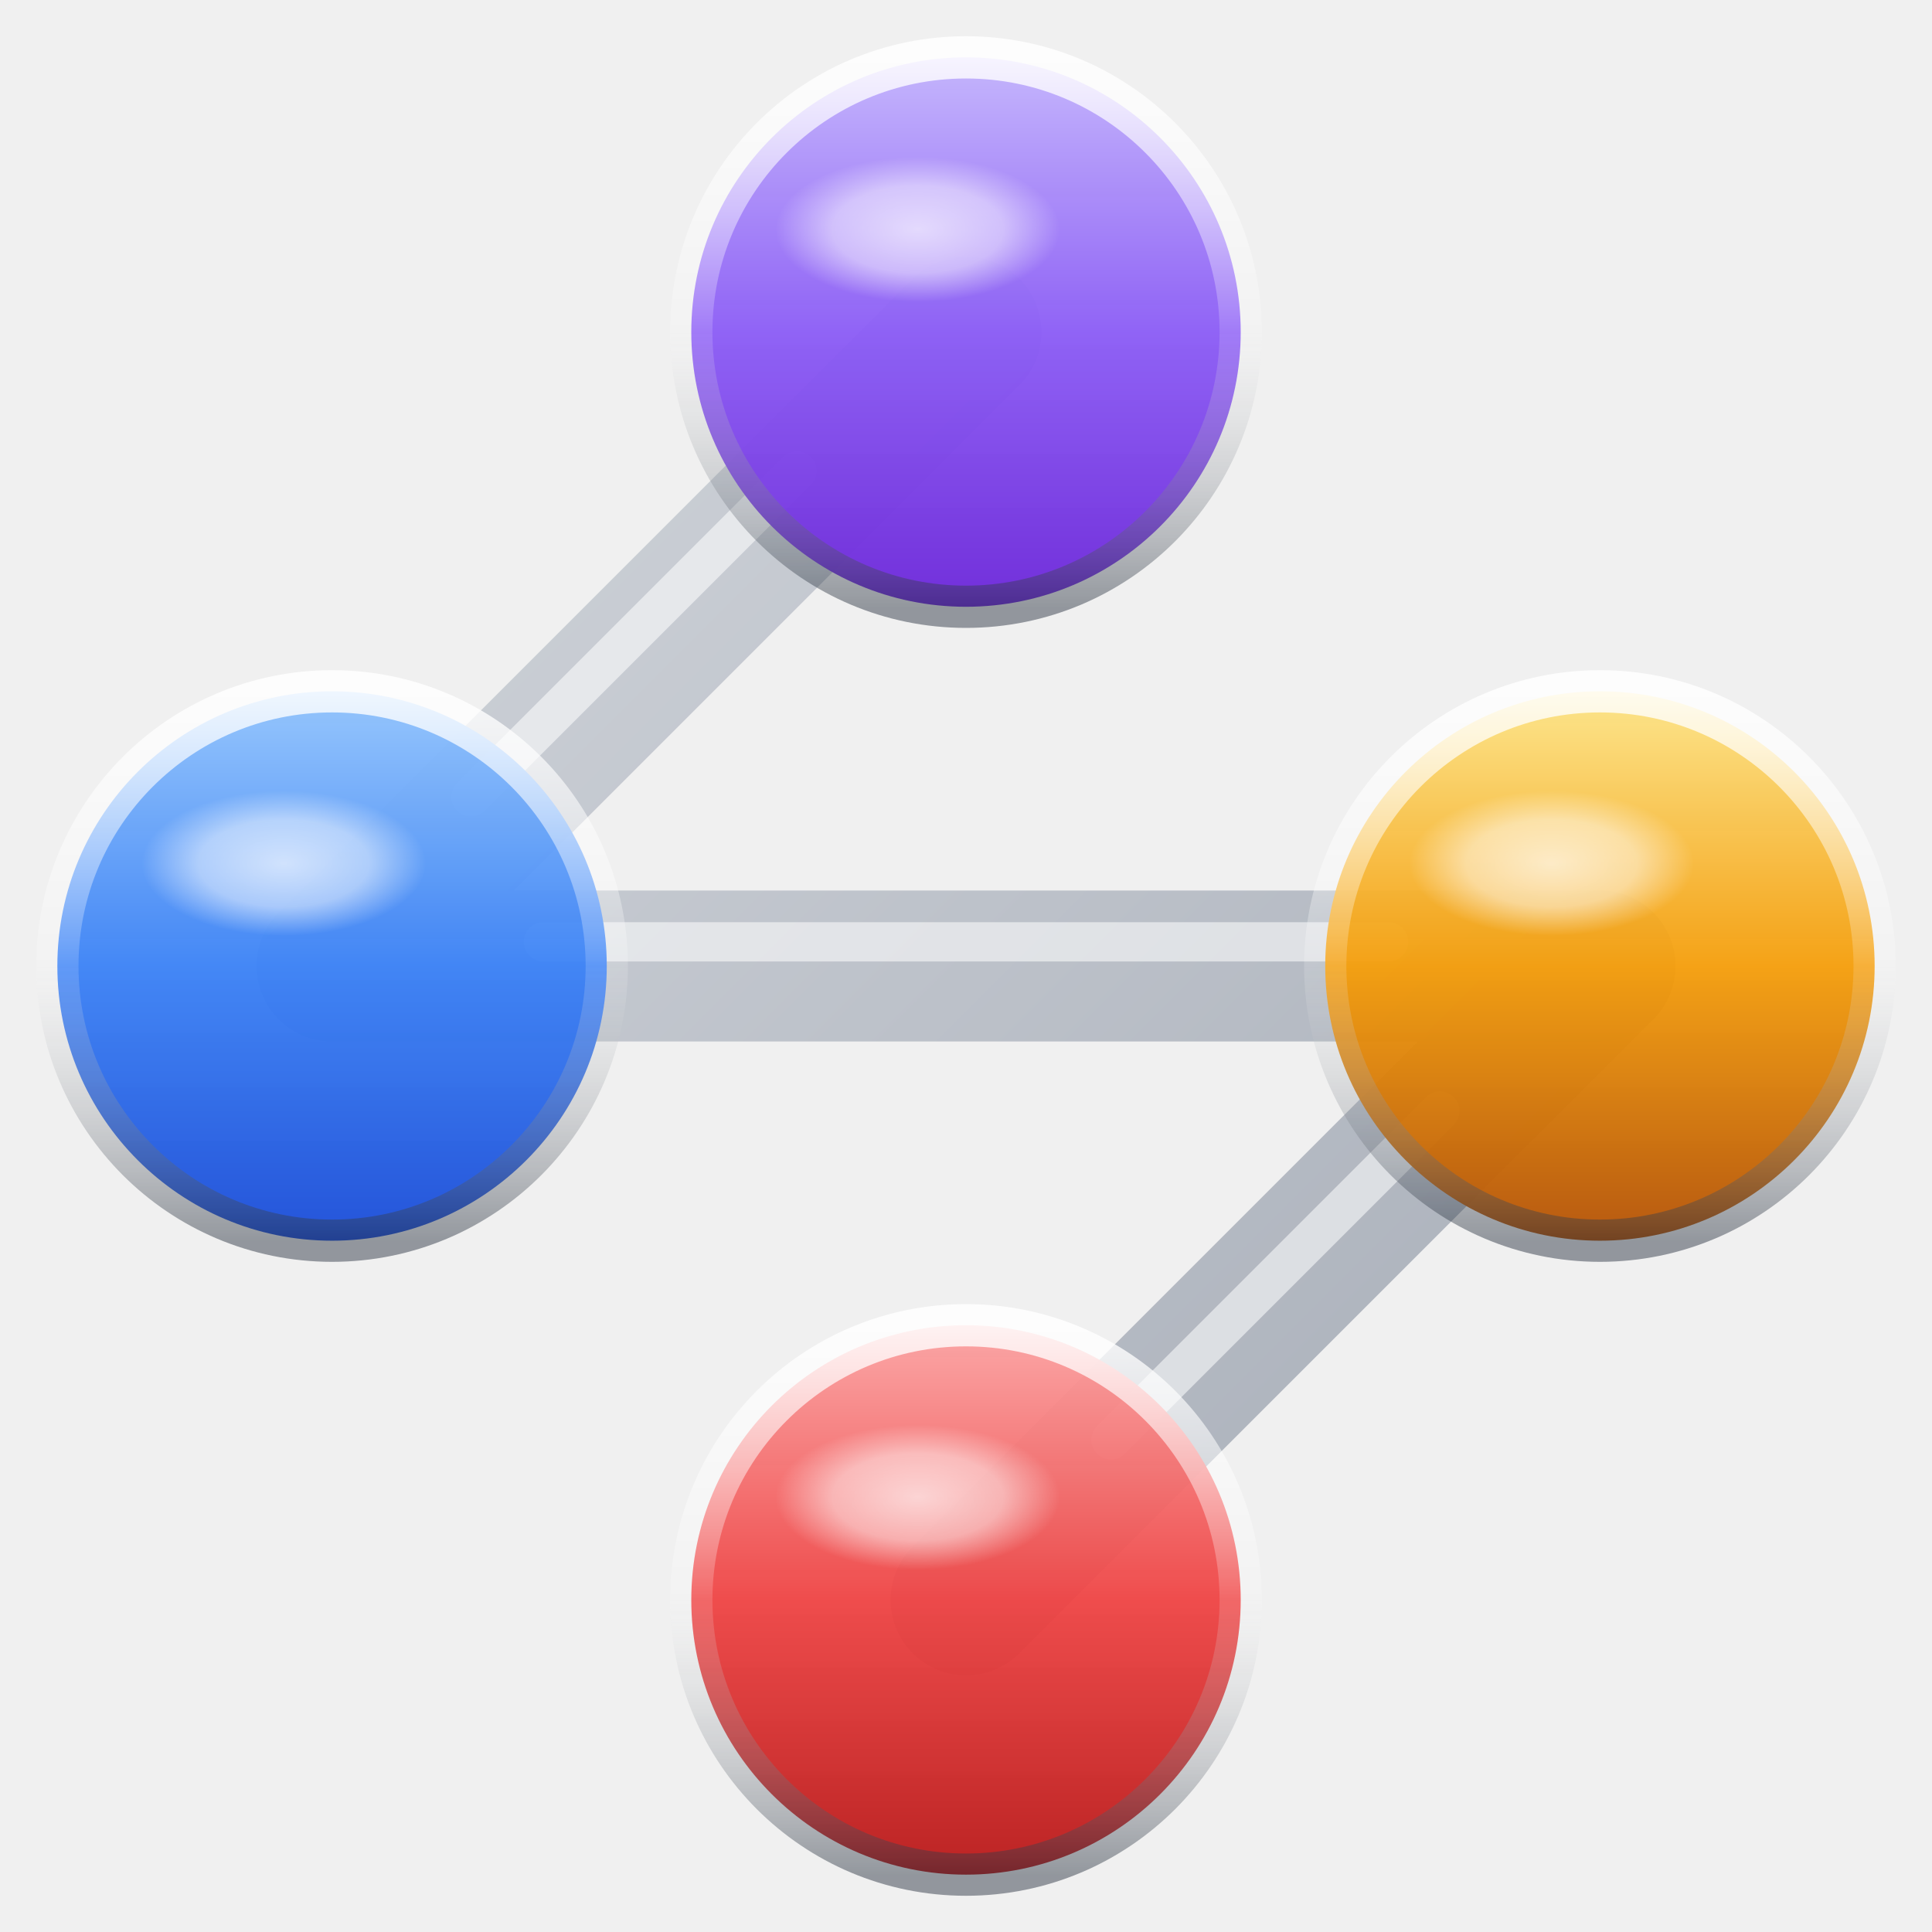
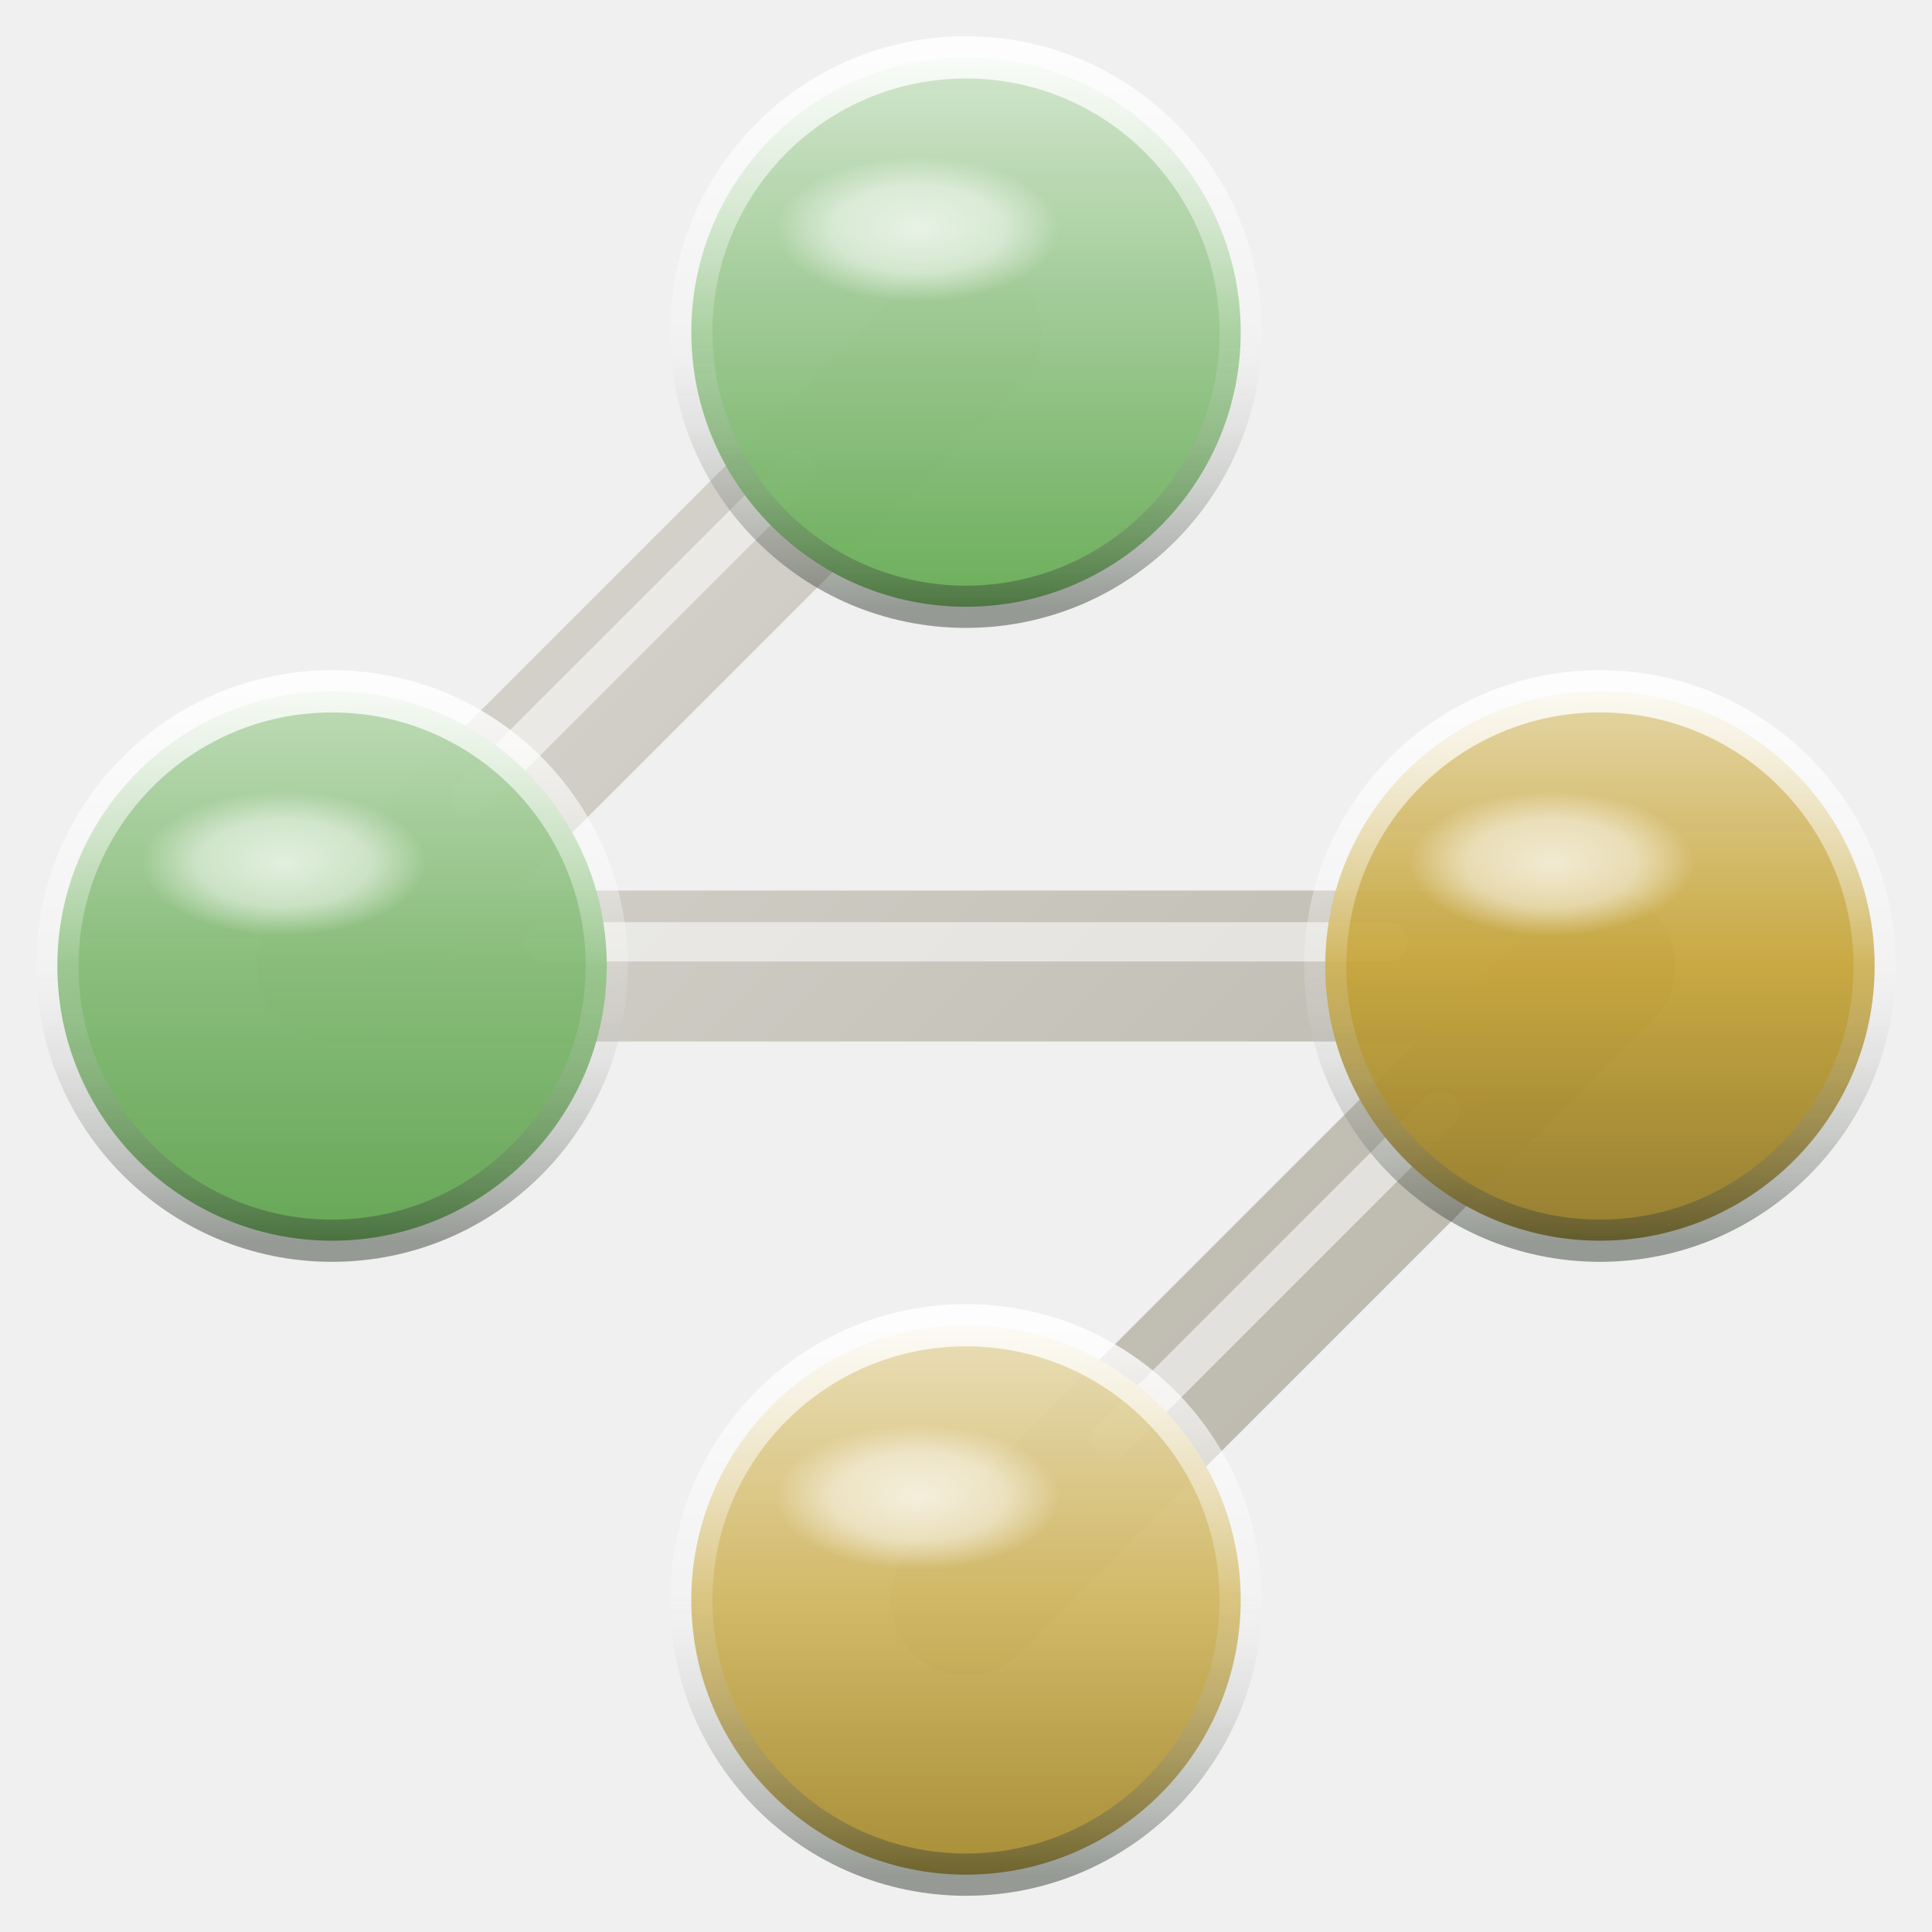
<svg xmlns="http://www.w3.org/2000/svg" viewBox="0 0 64 64">
  <defs>
    <linearGradient id="nPurple" x1="0" y1="0" x2="0" y2="1">
-       <stop offset="0" stop-color="#C4B5FD" stop-opacity="0.96" />
-       <stop offset="0.5" stop-color="#8B5CF6" stop-opacity="0.95" />
-       <stop offset="1" stop-color="#6D28D9" stop-opacity="0.97" />
+       <stop offset="0" stop-color="#D1E6CC" stop-opacity="0.96" />
+       <stop offset="0.5" stop-color="#97C68C" stop-opacity="0.95" />
+       <stop offset="1" stop-color="#67AC55" stop-opacity="0.97" />
    </linearGradient>
    <linearGradient id="nBlue" x1="0" y1="0" x2="0" y2="1">
-       <stop offset="0" stop-color="#93C5FD" stop-opacity="0.96" />
-       <stop offset="0.5" stop-color="#3B82F6" stop-opacity="0.95" />
-       <stop offset="1" stop-color="#1D4ED8" stop-opacity="0.97" />
+       <stop offset="0" stop-color="#BDDBB5" stop-opacity="0.96" />
+       <stop offset="0.5" stop-color="#84BB76" stop-opacity="0.95" />
+       <stop offset="1" stop-color="#62A451" stop-opacity="0.97" />
    </linearGradient>
    <linearGradient id="nYellow" x1="0" y1="0" x2="0" y2="1">
-       <stop offset="0" stop-color="#FDE68A" stop-opacity="0.96" />
-       <stop offset="0.5" stop-color="#F59E0B" stop-opacity="0.95" />
-       <stop offset="1" stop-color="#B45309" stop-opacity="0.97" />
+       <stop offset="0" stop-color="#E4D5A3" stop-opacity="0.96" />
+       <stop offset="0.5" stop-color="#C6A53A" stop-opacity="0.95" />
+       <stop offset="1" stop-color="#927A2B" stop-opacity="0.97" />
    </linearGradient>
    <linearGradient id="nRed" x1="0" y1="0" x2="0" y2="1">
-       <stop offset="0" stop-color="#FCA5A5" stop-opacity="0.96" />
-       <stop offset="0.5" stop-color="#EF4444" stop-opacity="0.95" />
-       <stop offset="1" stop-color="#B91C1C" stop-opacity="0.97" />
+       <stop offset="0" stop-color="#EADEB7" stop-opacity="0.96" />
+       <stop offset="0.5" stop-color="#D1B762" stop-opacity="0.95" />
+       <stop offset="1" stop-color="#A58A30" stop-opacity="0.97" />
    </linearGradient>
    <linearGradient id="rim" x1="0" y1="0" x2="0" y2="1">
      <stop offset="0" stop-color="#FFFFFF" stop-opacity="0.85" />
      <stop offset="0.5" stop-color="#FFFFFF" stop-opacity="0.15" />
-       <stop offset="1" stop-color="#1F2937" stop-opacity="0.45" />
+       <stop offset="1" stop-color="#273125" stop-opacity="0.45" />
    </linearGradient>
    <linearGradient id="pipe" x1="8" y1="8" x2="56" y2="56" gradientUnits="userSpaceOnUse">
-       <stop offset="0" stop-color="#D1D5DB" stop-opacity="0.9" />
-       <stop offset="1" stop-color="#9CA3AF" stop-opacity="0.9" />
+       <stop offset="0" stop-color="#DAD8D2" stop-opacity="0.9" />
+       <stop offset="1" stop-color="#AEAA9D" stop-opacity="0.9" />
    </linearGradient>
    <radialGradient id="sheen">
      <stop offset="0" stop-color="#FFFFFF" />
      <stop offset="0.6" stop-color="#FFFFFF" stop-opacity="0.7" />
      <stop offset="1" stop-color="#FFFFFF" stop-opacity="0" />
    </radialGradient>
  </defs>
  <g fill="none" stroke="url(#pipe)" stroke-width="5" stroke-linecap="round">
    <path d="M32 11 L11 32" />
    <path d="M11 32 H53" />
    <path d="M53 32 L32 53" />
  </g>
  <g fill="none" stroke="#FFFFFF" stroke-width="1.3" stroke-linecap="round" opacity="0.55">
    <path d="M26.4 15.6 L15.6 26.4" />
    <path d="M18 31.2 H46" />
    <path d="M47.7 36.8 L36.8 47.7" />
  </g>
  <g>
    <circle cx="32" cy="11" r="9.1" fill="url(#nPurple)" stroke="url(#rim)" stroke-width="1.4" />
    <ellipse cx="30.4" cy="7.6" rx="4.7" ry="2.4" fill="url(#sheen)" opacity="0.7" />
  </g>
  <g>
    <circle cx="11" cy="32" r="9.1" fill="url(#nBlue)" stroke="url(#rim)" stroke-width="1.4" />
    <ellipse cx="9.4" cy="28.6" rx="4.7" ry="2.4" fill="url(#sheen)" opacity="0.7" />
  </g>
  <g>
    <circle cx="53" cy="32" r="9.1" fill="url(#nYellow)" stroke="url(#rim)" stroke-width="1.4" />
    <ellipse cx="51.4" cy="28.6" rx="4.7" ry="2.4" fill="url(#sheen)" opacity="0.7" />
  </g>
  <g>
    <circle cx="32" cy="53" r="9.1" fill="url(#nRed)" stroke="url(#rim)" stroke-width="1.4" />
    <ellipse cx="30.4" cy="49.6" rx="4.7" ry="2.4" fill="url(#sheen)" opacity="0.7" />
  </g>
</svg>
